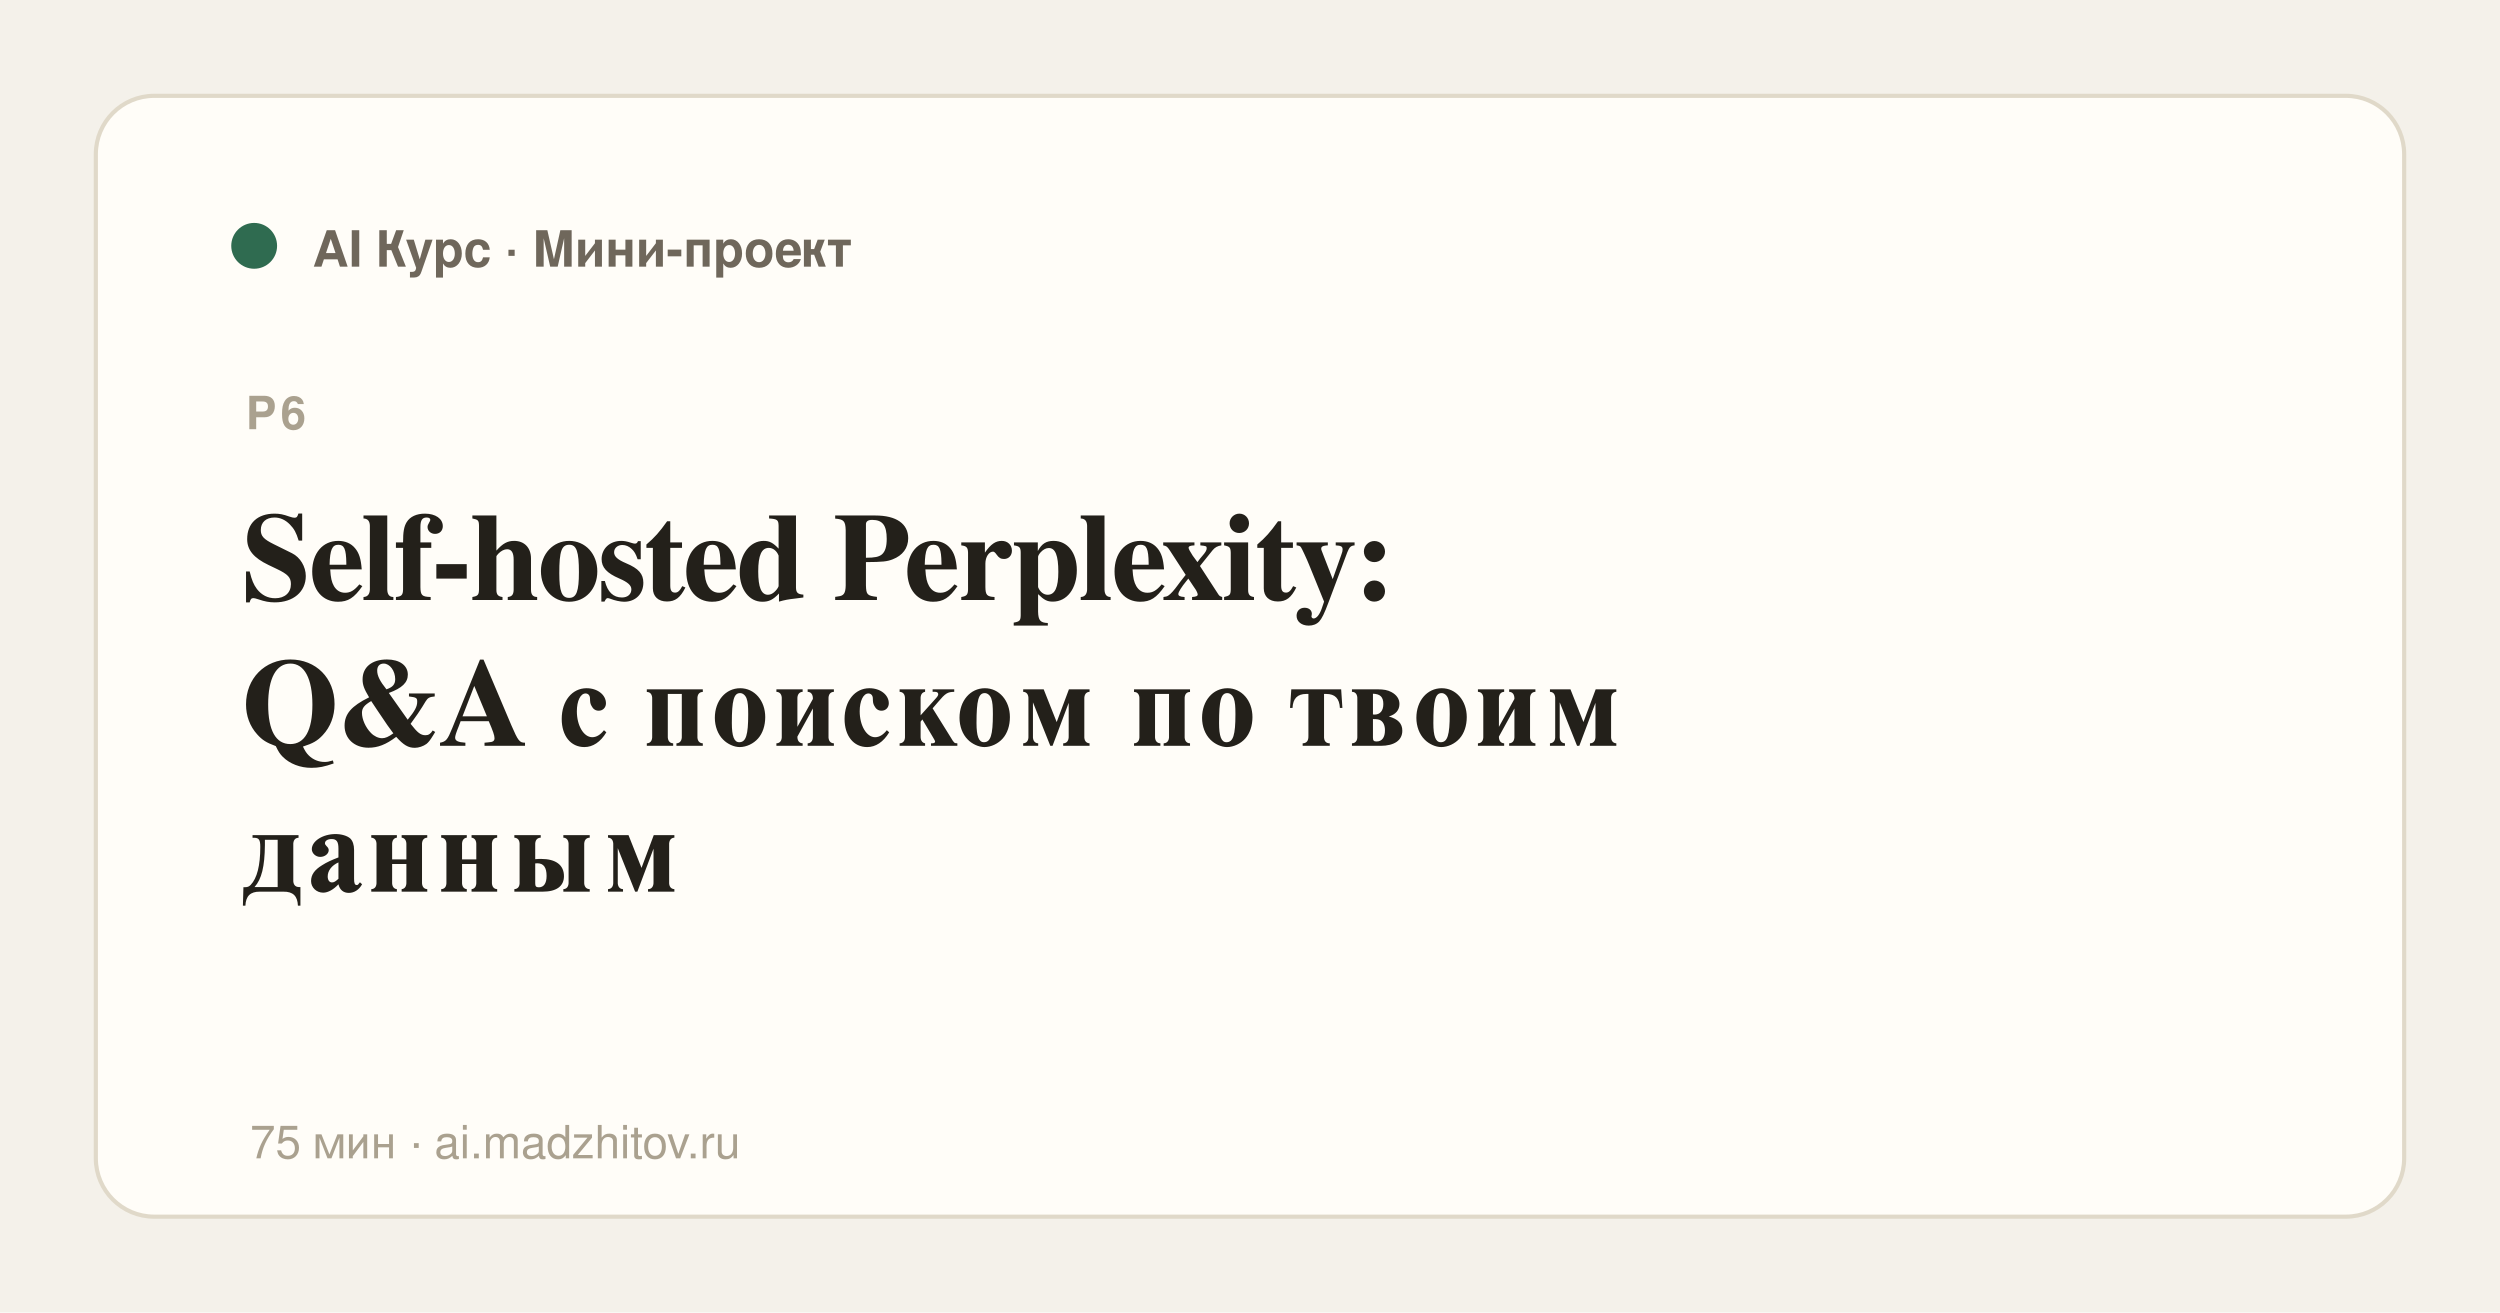
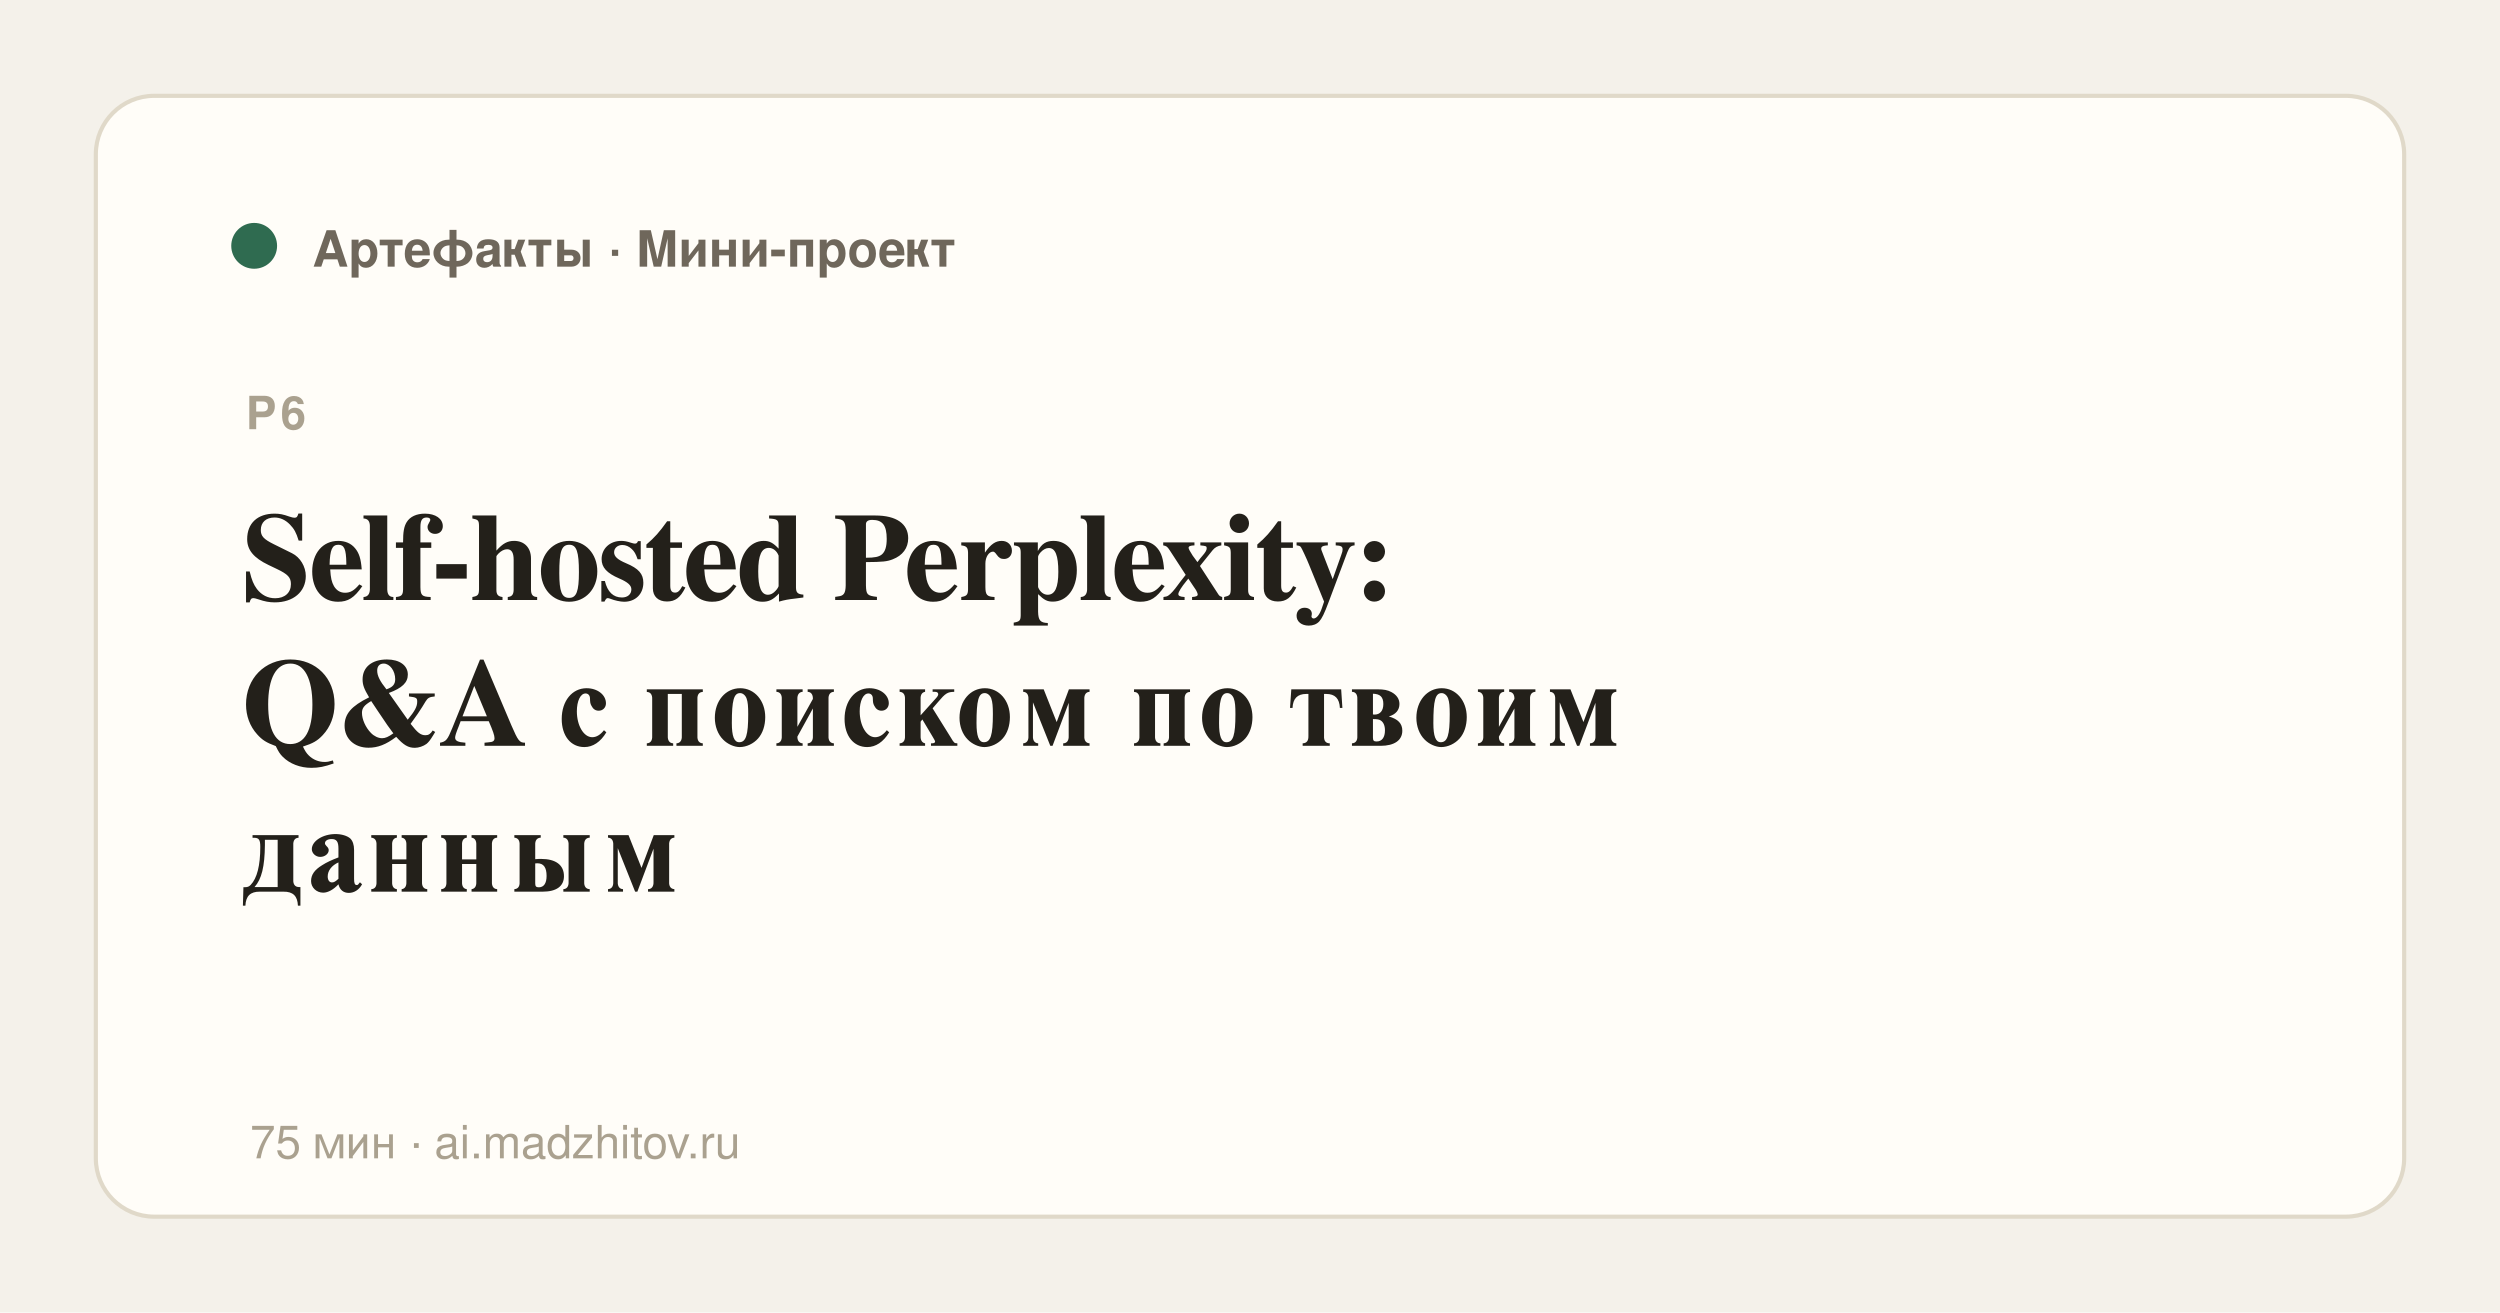
<svg xmlns="http://www.w3.org/2000/svg" width="1200" height="630" viewBox="0 0 1200 630">
  <rect width="1200" height="630" fill="#f4f1ea" />
  <rect x="46" y="46" width="1108" height="538" rx="28" fill="#fffdf8" stroke="#e0d9c9" stroke-width="2" />
  <circle cx="122" cy="118" r="11" fill="#2f6b50" />
-   <text x="150" y="128" fill="#6f675b" font-family="Helvetica, Arial, sans-serif" font-size="24" font-weight="600">AI Курс · Мини-проект</text>
+   <text x="150" y="128" fill="#6f675b" font-family="Helvetica, Arial, sans-serif" font-size="24" font-weight="600">Артефакты · Мини-проект</text>
  <text x="118" y="206" fill="#aaa18f" font-family="Helvetica, Arial, sans-serif" font-size="22" font-weight="700" letter-spacing="2">P6</text>
  <text x="116" y="288" fill="#23201a" font-family="Georgia, Times, serif" font-weight="700" font-size="60" letter-spacing="-1">Self-hosted Perplexity:</text>
  <text x="116" y="358" fill="#23201a" font-family="Georgia, Times, serif" font-weight="700" font-size="60" letter-spacing="-1">Q&amp;A с поиском по твоим</text>
  <text x="116" y="428" fill="#23201a" font-family="Georgia, Times, serif" font-weight="700" font-size="60" letter-spacing="-1">данным</text>
  <text x="120" y="556" fill="#aaa18f" font-family="Helvetica, Arial, sans-serif" font-size="22">75 мин · ai.madzhitov.ru</text>
</svg>
